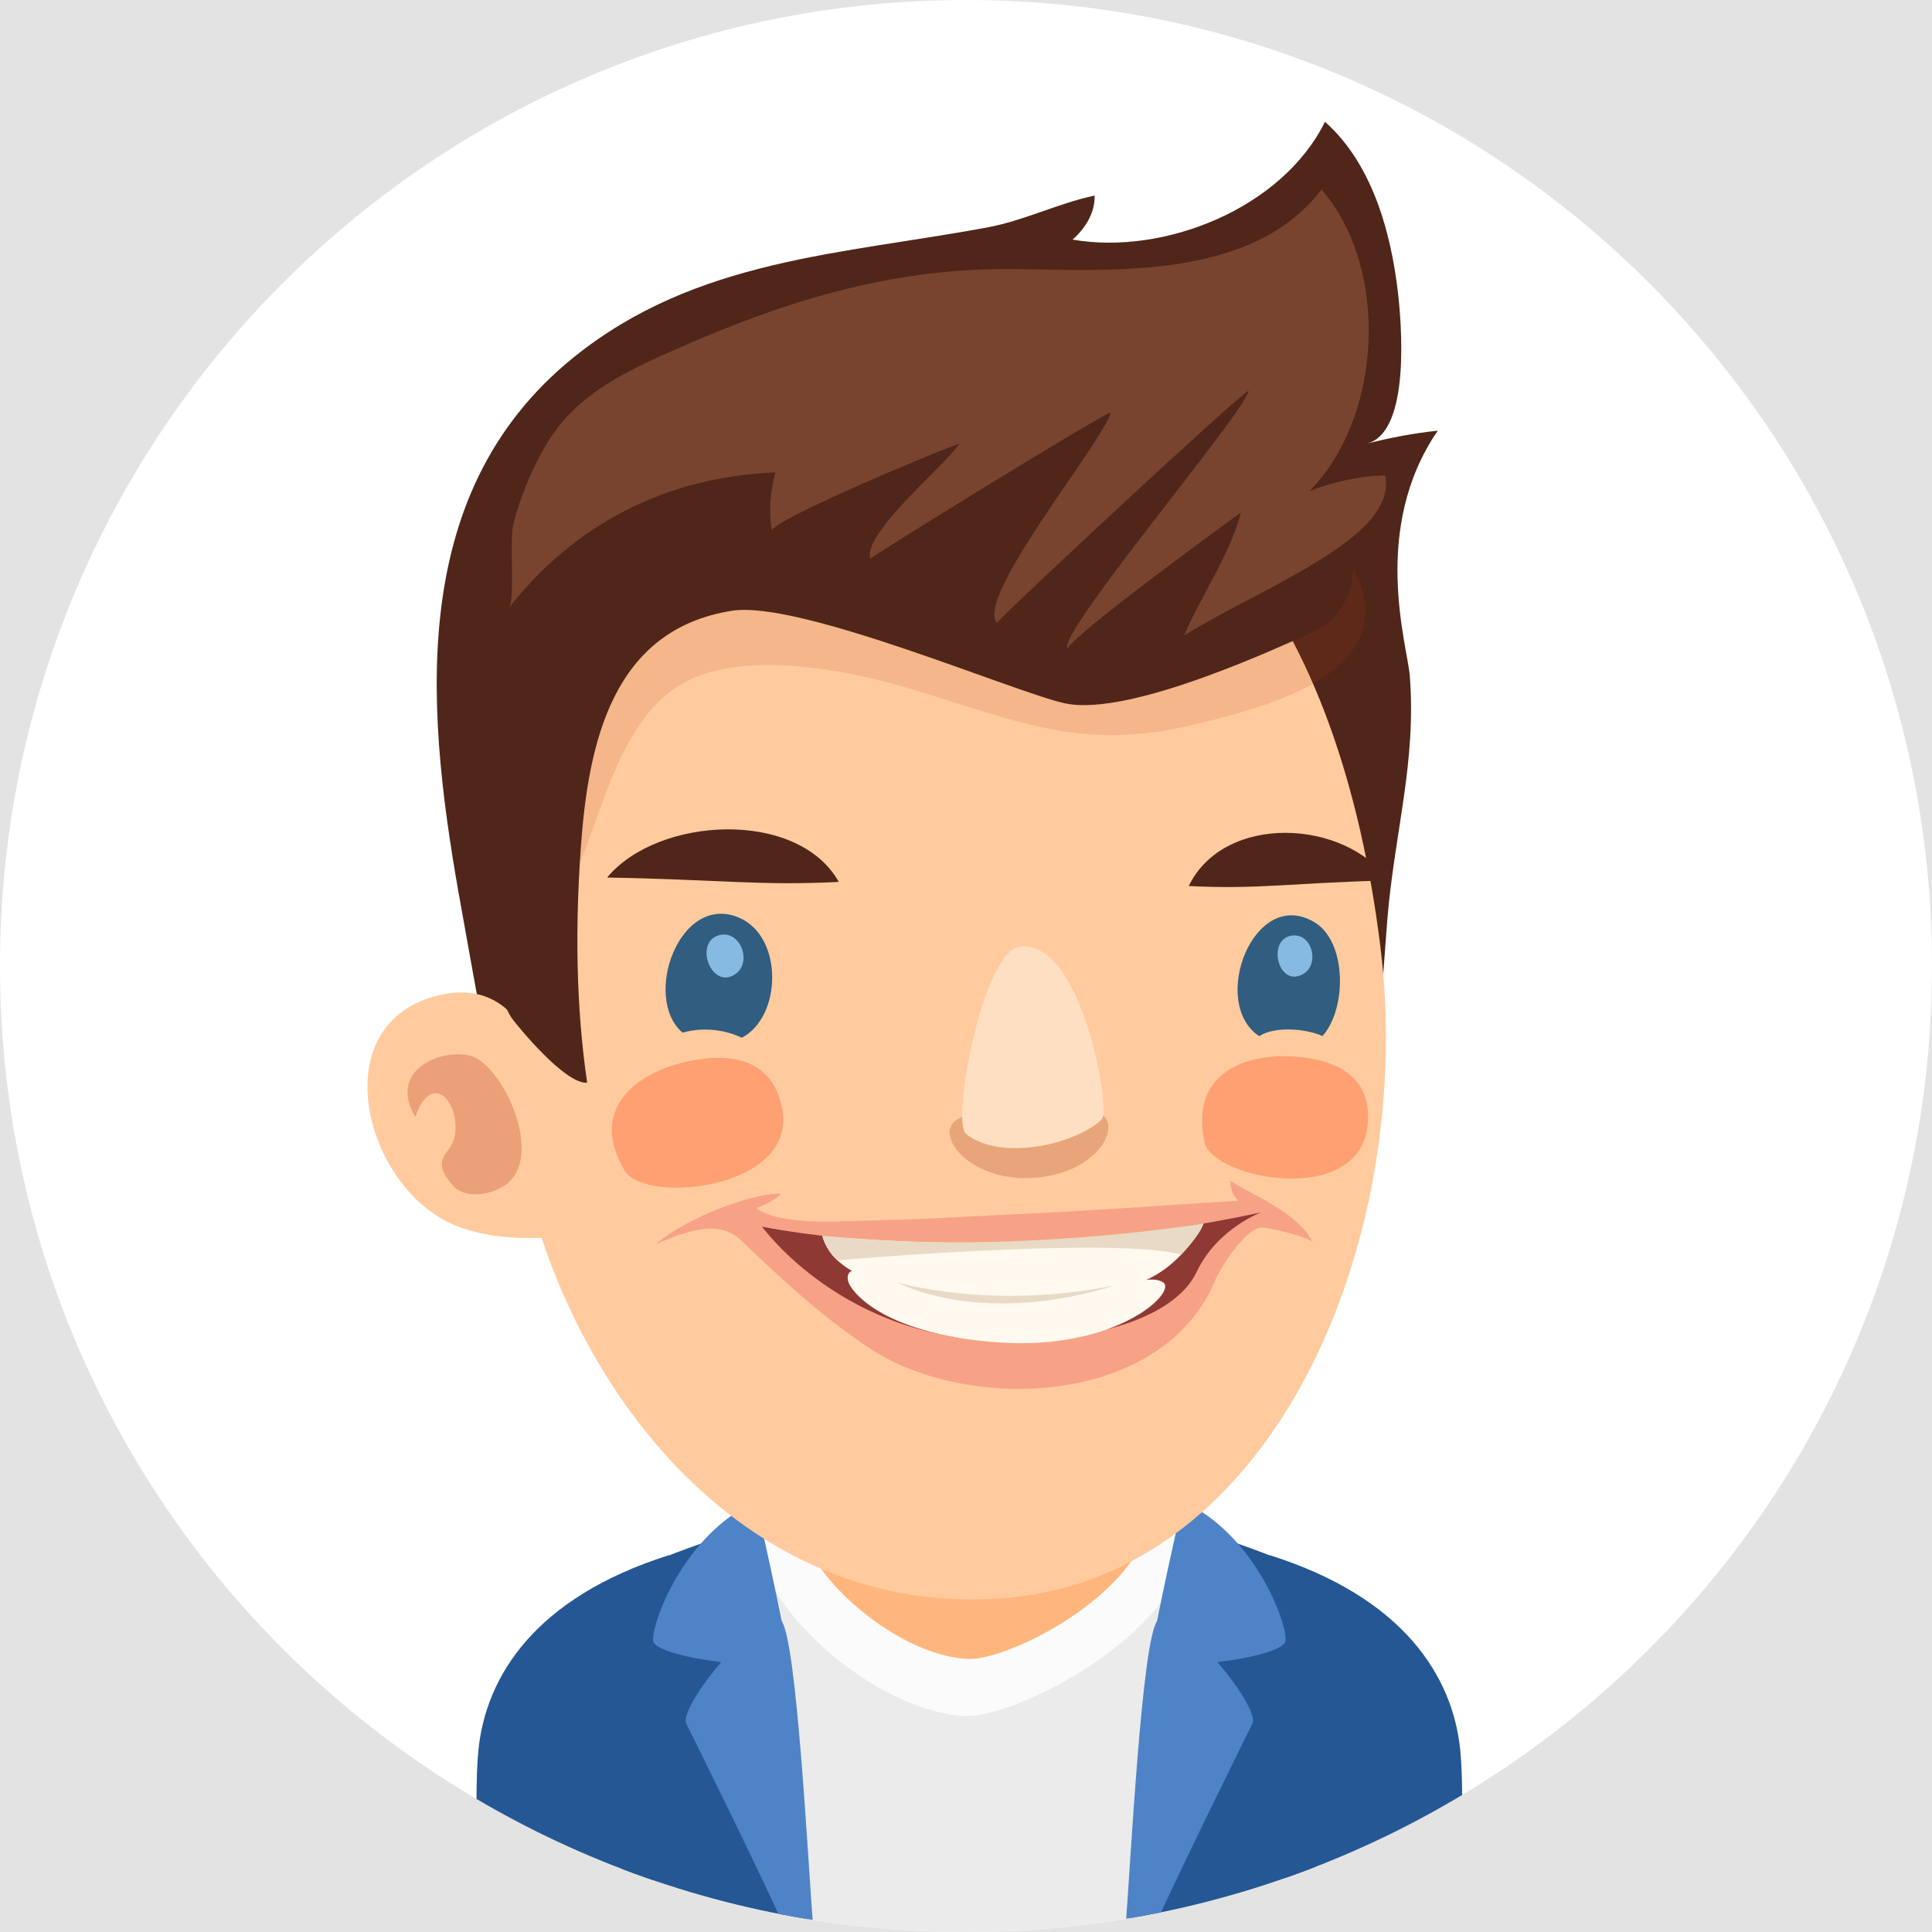
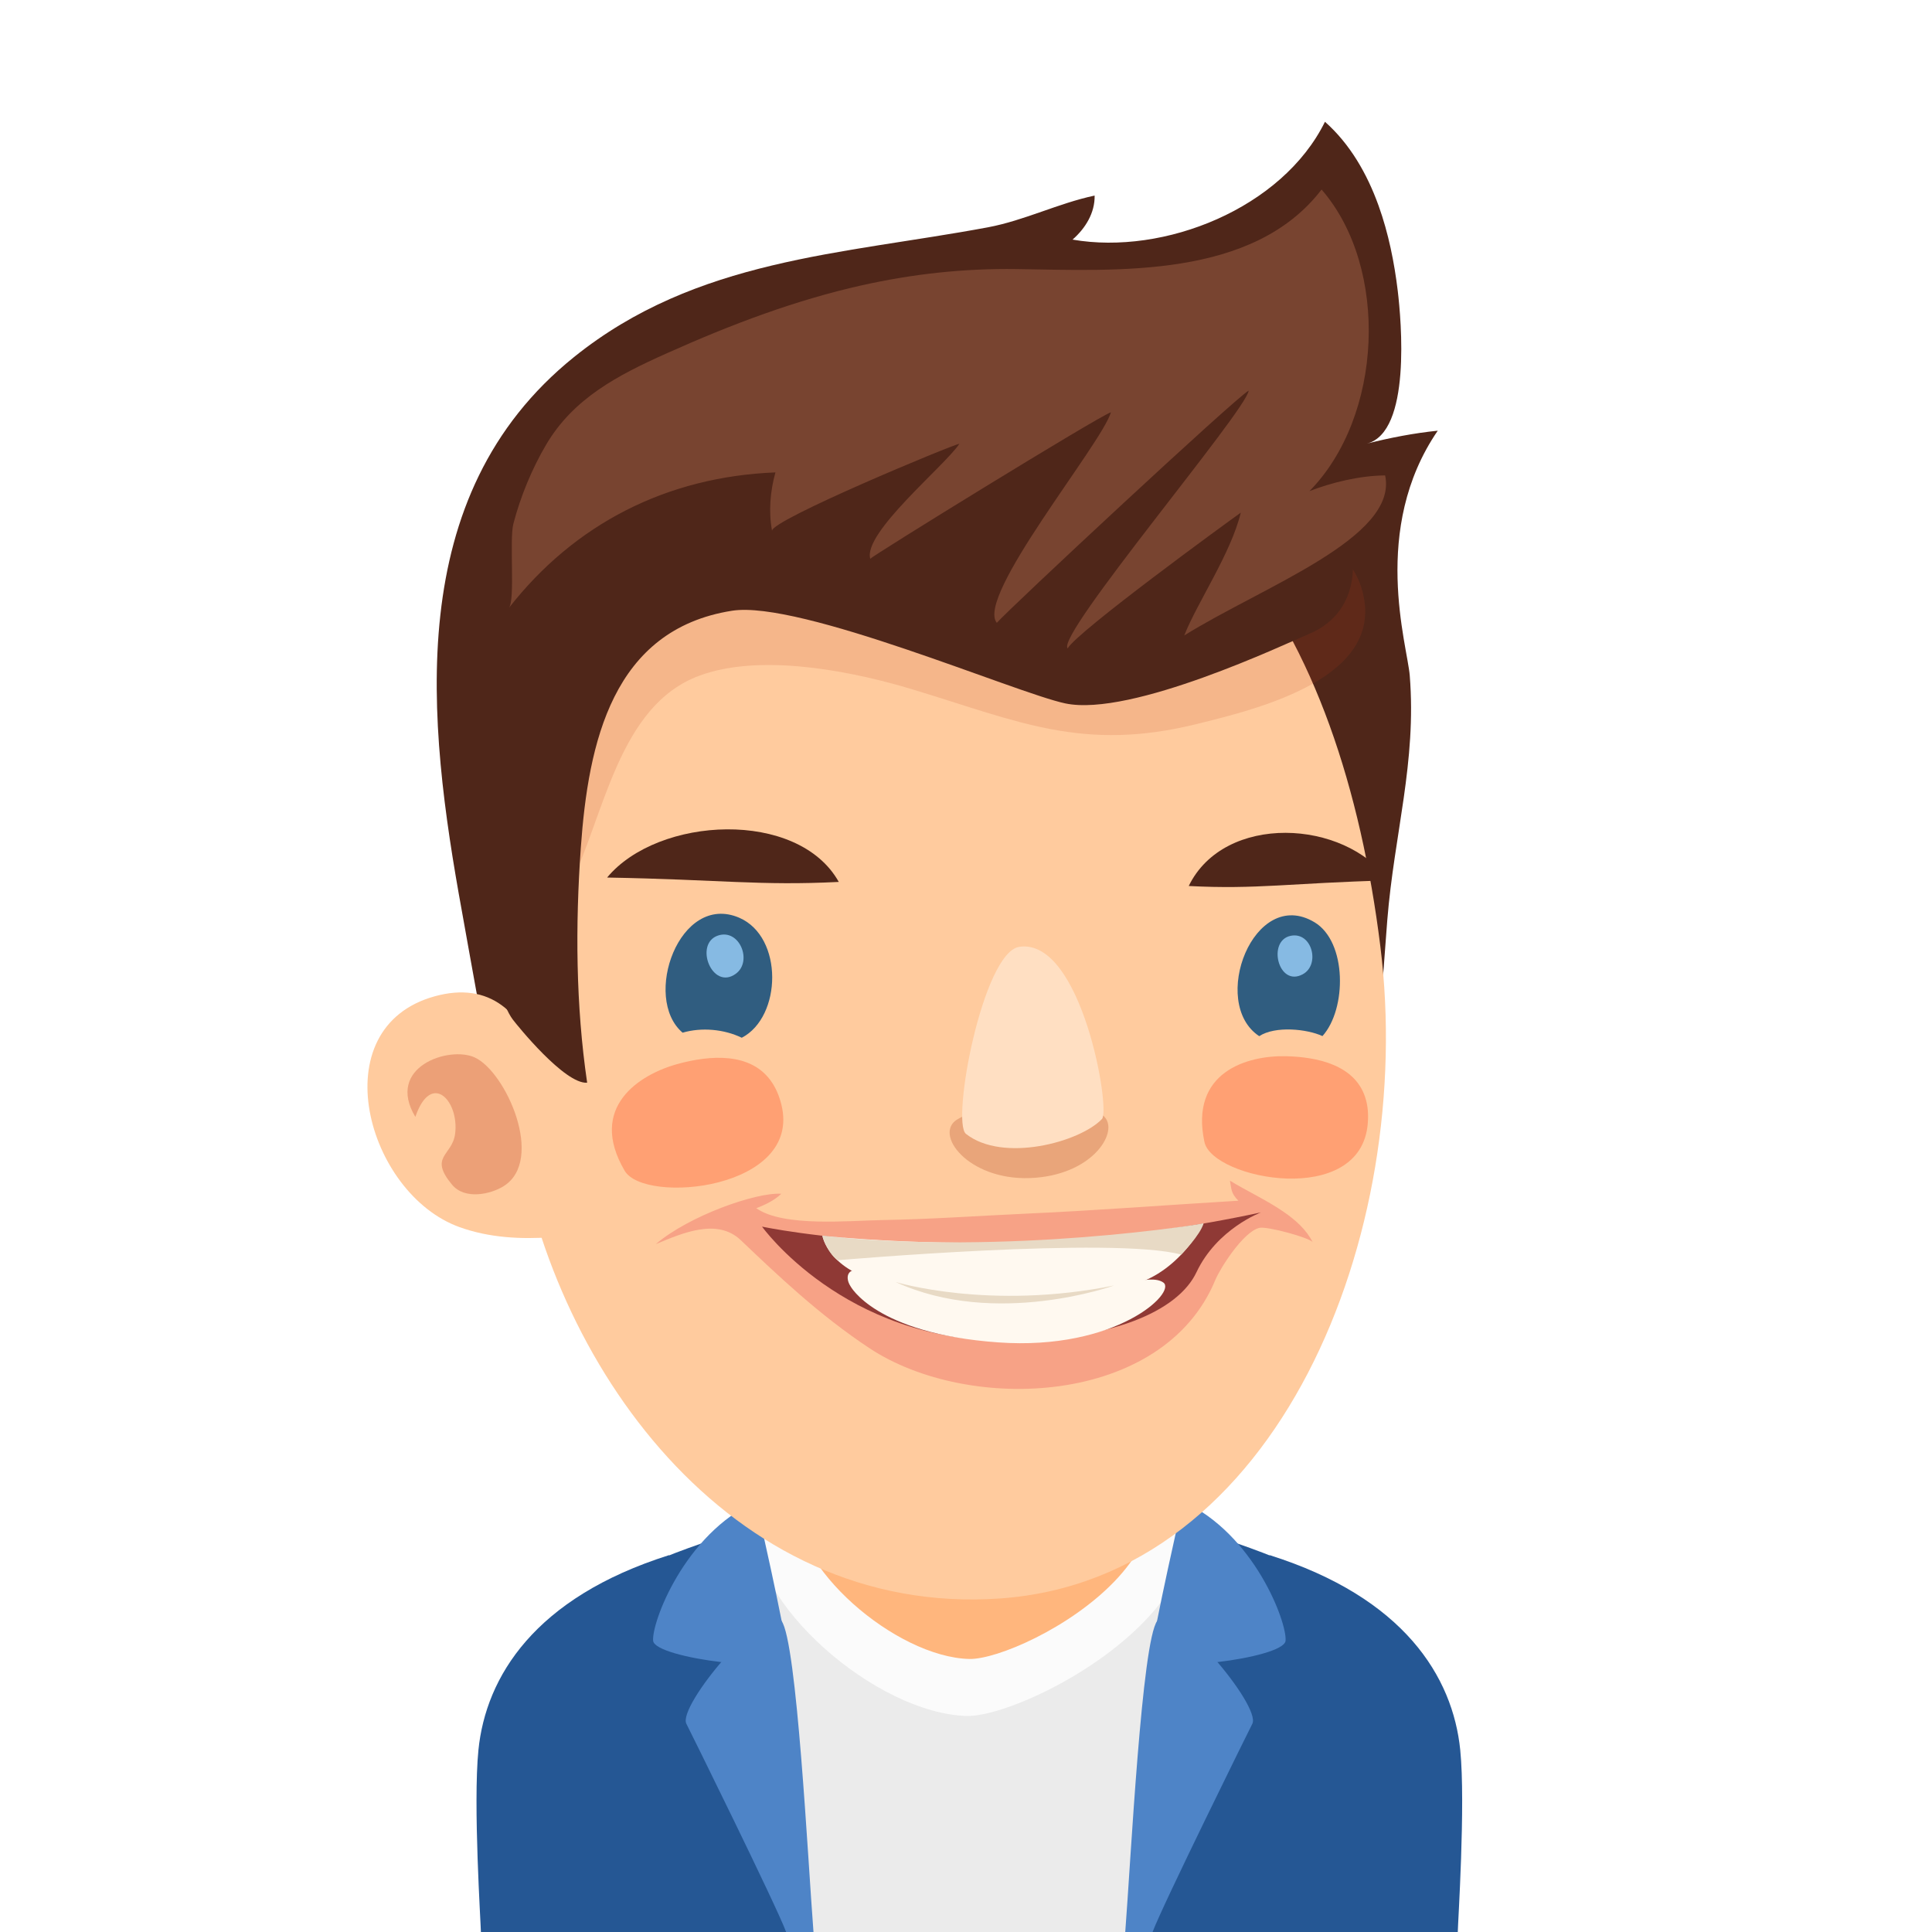
<svg xmlns="http://www.w3.org/2000/svg" width="100%" height="100%" viewBox="0 0 66 66" version="1.1" xml:space="preserve" style="fill-rule:evenodd;clip-rule:evenodd;stroke-linejoin:round;stroke-miterlimit:2;">
  <g transform="matrix(1,0,0,1,-19,-14)">
-     <g id="avatars">
-       <rect x="0" y="0" width="1000" height="765" style="fill:rgb(227,227,227);" />
-       <g transform="matrix(1,0,0,1,-0.146,0.393)">
-         <clipPath id="_clip1">
-           <circle cx="52.146" cy="46.607" r="33" />
-         </clipPath>
-         <g clip-path="url(#_clip1)">
-           <rect x="19.146" y="13.607" width="66" height="66" style="fill:white;" />
-         </g>
+     <g transform="matrix(1,0,0,1,-0.146,0.393)">
+       <rect x="19.146" y="13.607" width="66" height="66" style="fill:white;" />
+     </g>
+     <g transform="matrix(1,0,0,1,-0.146,0.393)">
+       <path d="M44.612,66.43C41.22,68.138 40.924,75.978 41.495,79.607L63.019,79.607C63.671,75.841 63.449,67.503 60.125,66.121C55.157,64.055 47.914,64.767 44.612,66.43Z" style="fill:rgb(235,235,235);fill-rule:nonzero;" />
+       <path d="M52.177,72.227C54.492,72.269 64.32,66.986 57.414,61.849C55.428,60.372 51.556,60.134 49.184,60.617C46.711,61.118 45.068,63.292 44.896,65.53C44.683,68.363 49.105,72.151 52.177,72.227Z" style="fill:rgb(251,251,251);fill-rule:nonzero;" />
+       <path d="M52.261,70.28C54.149,70.313 62.163,66.006 56.532,61.816C54.913,60.611 51.755,60.417 49.819,60.811C47.802,61.22 46.463,62.993 46.323,64.817C46.147,67.128 49.755,70.218 52.261,70.28Z" style="fill:rgb(255,182,125);fill-rule:nonzero;" />
+       <g>
        <g>
-           <clipPath id="_clip2">
-             <circle cx="52.146" cy="46.607" r="33" />
-           </clipPath>
-           <g clip-path="url(#_clip2)">
-             <g>
-               <path d="M44.612,66.43C41.22,68.138 40.924,75.978 41.495,79.607L63.019,79.607C63.671,75.841 63.449,67.503 60.125,66.121C55.157,64.055 47.914,64.767 44.612,66.43Z" style="fill:rgb(235,235,235);fill-rule:nonzero;" />
-               <path d="M52.177,72.227C54.492,72.269 64.32,66.986 57.414,61.849C55.428,60.372 51.556,60.134 49.184,60.617C46.711,61.118 45.068,63.292 44.896,65.53C44.683,68.363 49.105,72.151 52.177,72.227Z" style="fill:rgb(251,251,251);fill-rule:nonzero;" />
-               <path d="M52.261,70.28C54.149,70.313 62.163,66.006 56.532,61.816C54.913,60.611 51.755,60.417 49.819,60.811C47.802,61.22 46.463,62.993 46.323,64.817C46.147,67.128 49.755,70.218 52.261,70.28Z" style="fill:rgb(255,182,125);fill-rule:nonzero;" />
-               <g>
-                 <g>
-                   <g>
-                     <path d="M68.946,79.607C68.946,79.36 69.217,75.235 69.03,73.389C68.777,70.887 67.108,68.182 62.521,66.734L60.506,71.04C62.877,72.225 63.199,79.607 63.199,79.607L68.946,79.607Z" style="fill:rgb(37,87,148);fill-rule:nonzero;" />
-                   </g>
-                 </g>
-                 <path d="M59.534,65.734C59.534,65.734 64.061,67.032 64.48,67.876C64.67,68.261 64.34,76.186 63.869,79.608L57.738,79.608C57.972,76.725 58.501,68.333 59.534,65.734Z" style="fill:rgb(37,87,148);fill-rule:nonzero;" />
-               </g>
-               <g>
-                 <path d="M58.68,68.976C59.198,68.286 62.243,71.886 61.927,72.495C61.832,72.676 58.866,78.681 58.519,79.608L57.586,79.608C57.777,77.146 58.151,69.68 58.68,68.976Z" style="fill:rgb(78,132,199);fill-rule:nonzero;" />
-               </g>
-               <path d="M59.554,64.898C61.997,66.013 63.119,69.041 63.063,69.658C63.007,70.274 58.41,70.815 58.468,70.18C58.548,69.311 59.554,64.898 59.554,64.898Z" style="fill:rgb(78,132,199);fill-rule:nonzero;" />
-               <path d="M44.986,65.734C44.986,65.734 40.46,67.032 40.041,67.876C39.851,68.261 40.18,76.186 40.652,79.608L46.783,79.608C46.55,76.725 46.02,68.333 44.986,65.734Z" style="fill:rgb(37,87,148);fill-rule:nonzero;" />
-               <g>
-                 <g>
-                   <path d="M35.574,79.607C35.574,79.36 35.303,75.235 35.49,73.389C35.743,70.887 37.412,68.182 42,66.734L44.014,71.04C41.643,72.225 41.321,79.607 41.321,79.607L35.574,79.607Z" style="fill:rgb(37,87,148);fill-rule:nonzero;" />
-                 </g>
-               </g>
-               <g>
-                 <path d="M45.842,68.976C45.324,68.286 42.278,71.886 42.594,72.495C42.689,72.676 45.656,78.681 46.002,79.608L46.936,79.608C46.744,77.146 46.369,69.68 45.842,68.976Z" style="fill:rgb(78,132,199);fill-rule:nonzero;" />
-               </g>
-               <path d="M44.967,64.898C42.524,66.013 41.402,69.041 41.458,69.658C41.514,70.274 46.111,70.815 46.053,70.18C45.974,69.311 44.967,64.898 44.967,64.898Z" style="fill:rgb(78,132,199);fill-rule:nonzero;" />
-             </g>
-             <g>
-               <path d="M66.239,20.629C65.846,19.539 65.265,18.527 64.409,17.767C62.948,20.728 58.912,22.336 55.786,21.792C56.225,21.408 56.552,20.88 56.54,20.288C55.297,20.552 54.146,21.138 52.891,21.373C47.909,22.303 42.937,22.439 38.757,25.803C32.867,30.545 33.744,38.25 34.926,44.741C35.567,48.254 36.141,52.218 37.78,55.422C38.967,57.745 40.154,56.767 41.895,55.848C44.151,54.659 47.48,54.457 49.981,54.339C52.56,54.217 56.323,54.004 58.716,55.129C60.284,55.866 61.112,56.463 62.715,55.235C63.882,54.341 64.748,52.904 65.351,51.583C66.321,49.457 66.353,47.324 66.538,45.037C66.776,42.085 67.542,39.645 67.305,36.683C67.222,35.645 65.959,31.677 68.262,28.32C67.456,28.402 66.635,28.56 65.84,28.762C67.365,28.373 67.015,24.553 66.895,23.541C66.78,22.586 66.581,21.578 66.239,20.629Z" style="fill:rgb(79,38,25);fill-rule:nonzero;" />
-               <path d="M36.762,52.091C37.852,60.094 44.024,68.873 53.322,68.212C62.807,67.537 67.527,55.772 66.3,45.93C64.969,35.231 59.902,26.311 48.809,28.474C40.89,30.02 35.308,41.407 36.762,52.091Z" style="fill:rgb(255,203,158);fill-rule:nonzero;" />
-               <path d="M49.954,37.05C47.888,36.463 45.034,35.959 43.054,36.683C40.247,37.708 39.79,41.522 38.594,43.893C37.852,43.216 37.154,42.059 36.936,41.098C36.652,39.843 36.624,38.462 36.564,37.183C36.499,35.79 36.376,34.229 36.83,32.886C37.383,31.247 39.202,30.328 40.683,29.657C43.377,28.437 46.519,28.599 49.411,28.65C52.67,28.707 55.895,29.224 59.015,30.158C61.075,30.775 64.949,31.324 65.664,33.719C66.565,36.744 62.175,37.812 60.011,38.345C56.152,39.295 53.945,38.26 50.371,37.173C50.234,37.131 50.098,37.091 49.954,37.05Z" style="fill:rgb(191,60,27);fill-opacity:0.15;fill-rule:nonzero;" />
-               <path d="M34.848,55.529C35.866,55.895 36.947,55.945 37.99,55.872C38.01,55.841 38.03,55.809 38.053,55.775C38.517,55.036 37.866,50.897 37.628,50.118C37.03,48.156 35.866,47.127 34,47.641C30.109,48.711 31.671,54.39 34.848,55.529Z" style="fill:rgb(255,203,158);fill-rule:nonzero;" />
-               <path d="M36.353,54.127C37.77,53.235 36.431,50.222 35.364,49.731C34.491,49.328 32.308,50.053 33.335,51.762C33.876,50.178 34.841,51.216 34.693,52.342C34.594,53.097 33.783,53.108 34.588,54.077C35.024,54.603 35.908,54.407 36.353,54.127Z" style="fill:rgb(191,60,27);fill-opacity:0.3;fill-rule:nonzero;" />
-               <path d="M60.317,26.28C56.974,23.445 52.992,22.991 48.791,23.963C46.225,24.558 43.296,24.909 41.157,26.565C39.416,27.912 37.552,29.35 36.328,31.21C34.283,34.318 35.31,46.62 36.661,48.432C36.807,48.627 38.44,50.652 39.204,50.594C38.815,47.947 38.799,45.224 38.988,42.558C39.243,38.979 40.068,35.116 44.151,34.471C46.473,34.103 53.852,37.28 55.536,37.636C57.792,38.112 63.084,35.588 63.852,35.269C65.749,34.48 65.638,32.311 64.747,30.824C63.645,28.987 61.932,27.648 60.317,26.28Z" style="fill:rgb(79,38,25);fill-rule:nonzero;" />
-               <g>
-                 <path d="M65.809,51.18C65.872,51.407 65.896,51.669 65.872,51.971C65.654,54.891 60.566,53.893 60.292,52.621C59.781,50.235 61.742,49.657 63.084,49.689C64.11,49.714 65.482,49.97 65.809,51.18Z" style="fill:rgb(255,160,115);fill-rule:nonzero;" />
-                 <path d="M45.524,50.595C45.659,50.8 45.766,51.047 45.84,51.345C46.556,54.247 41.167,54.761 40.487,53.604C39.214,51.437 40.984,50.302 42.331,49.944C43.365,49.667 44.816,49.516 45.524,50.595Z" style="fill:rgb(255,160,115);fill-rule:nonzero;" />
-                 <g>
-                   <path d="M44.486,49.058C43.882,48.765 43.113,48.695 42.465,48.885C41.073,47.701 42.358,44.082 44.399,44.958C45.917,45.614 45.856,48.348 44.486,49.058Z" style="fill:rgb(48,93,128);fill-rule:nonzero;" />
-                 </g>
-                 <path d="M56.903,51.793C56.395,51.168 55.678,51.861 54.356,51.875C53.162,51.89 52.69,51.345 51.855,51.843C51.019,52.337 52.213,53.927 54.325,53.852C56.427,53.776 57.342,52.332 56.903,51.793Z" style="fill:rgb(181,77,38);fill-opacity:0.3;fill-rule:nonzero;" />
-                 <path d="M53.971,45.951C52.723,46.128 51.632,51.936 52.145,52.342C53.402,53.334 56.027,52.631 56.791,51.834C57.093,51.519 56.096,45.647 53.971,45.951Z" style="fill:rgb(255,223,194);fill-rule:nonzero;" />
-                 <g>
-                   <path d="M64.052,45.113C65.165,45.782 65.156,48.079 64.323,49.001C63.795,48.756 62.706,48.646 62.163,49.004C60.449,47.873 61.977,43.867 64.052,45.113Z" style="fill:rgb(48,93,128);fill-rule:nonzero;" />
-                 </g>
-                 <path d="M43.672,45.567C44.409,45.318 44.865,46.449 44.281,46.873C43.474,47.459 42.844,45.85 43.672,45.567Z" style="fill:rgb(134,186,227);fill-rule:nonzero;" />
-                 <path d="M63.24,45.575C63.967,45.429 64.257,46.561 63.651,46.889C62.814,47.346 62.424,45.739 63.24,45.575Z" style="fill:rgb(134,186,227);fill-rule:nonzero;" />
-                 <g>
-                   <g>
-                     <path d="M62.983,54.995C62.411,54.602 61.727,54.286 61.163,53.941C61.215,54.2 61.185,54.365 61.452,54.625C59.028,54.77 56.593,54.961 54.158,55.069C52.548,55.143 50.939,55.258 49.326,55.285C48.145,55.304 45.908,55.534 44.982,54.881C45.283,54.767 45.623,54.601 45.834,54.388C44.986,54.329 42.682,55.138 41.548,56.109C42.447,55.736 43.646,55.203 44.454,55.975C45.729,57.189 47.137,58.53 48.843,59.66C52.246,61.914 58.89,61.639 60.665,57.328C60.82,56.951 61.609,55.689 62.166,55.553C62.426,55.489 63.917,55.895 63.992,56.048C63.783,55.627 63.415,55.29 62.983,54.995Z" style="fill:rgb(247,162,134);fill-rule:nonzero;" />
-                   </g>
-                   <path d="M45.178,55.51C45.178,55.51 52.593,57.104 62.224,55.024C62.224,55.024 60.722,55.582 60.021,57.065C59.382,58.421 57.061,59.397 53.512,59.406C47.974,59.421 45.178,55.51 45.178,55.51Z" style="fill:rgb(143,57,53);fill-rule:nonzero;" />
-                   <path d="M47.24,55.824C47.24,55.824 47.426,57.019 49.402,57.446C51.937,57.993 54.66,57.978 57.465,57.574C59.356,57.303 60.259,55.404 60.259,55.404C60.259,55.404 54.862,56.542 47.24,55.824Z" style="fill:rgb(255,249,240);fill-rule:nonzero;" />
-                   <path d="M48.194,57.536C47.994,57.227 48.07,56.723 48.981,57.172C50.257,57.804 52.365,57.902 54.896,57.78C57.243,57.667 58.422,57.089 58.887,57.42C59.355,57.752 57.289,59.753 53.244,59.465C49.036,59.165 48.194,57.536 48.194,57.536Z" style="fill:rgb(255,249,240);fill-rule:nonzero;" />
-                   <path d="M47.756,56.659C47.756,56.659 57.221,55.838 59.497,56.467C59.497,56.467 60.155,55.792 60.259,55.404C60.259,55.404 53.652,56.508 47.24,55.824C47.24,55.824 47.39,56.377 47.756,56.659Z" style="fill:rgb(232,218,197);fill-rule:nonzero;" />
-                   <path d="M49.739,57.401C49.739,57.401 52.94,58.382 57.208,57.52C57.208,57.52 53.159,58.978 49.739,57.401Z" style="fill:rgb(232,218,197);fill-rule:nonzero;" />
-                 </g>
-                 <path d="M39.886,43.585C41.627,41.486 46.407,41.244 47.8,43.735C45.094,43.87 43.781,43.655 39.886,43.585Z" style="fill:rgb(79,38,25);fill-rule:nonzero;" />
-                 <path d="M66.577,43.682C65.088,41.593 60.971,41.376 59.755,43.874C62.086,43.996 63.218,43.772 66.577,43.682Z" style="fill:rgb(79,38,25);fill-rule:nonzero;" />
-               </g>
-               <path d="M48.589,23.353C50.293,22.973 52.035,22.772 53.885,22.799C57.31,22.849 61.947,23.138 64.293,20.082C66.611,22.751 66.397,27.855 63.855,30.409C63.841,30.423 63.846,30.416 63.872,30.387C64.643,30.087 65.601,29.855 66.464,29.848C66.918,31.978 62.282,33.644 59.602,35.315C60.04,34.2 61.198,32.509 61.533,31.12C61.03,31.478 55.947,35.181 55.618,35.757C55.206,35.311 61.716,27.644 61.803,26.952C61.397,27.154 53.6,34.418 53.199,34.884C52.462,33.991 56.77,28.789 57.097,27.692C56.724,27.796 48.86,32.643 48.876,32.697C48.612,31.817 51.426,29.517 51.921,28.767C51.728,28.782 45.454,31.386 45.521,31.743C45.396,31.074 45.46,30.378 45.636,29.745C41.924,29.892 38.772,31.504 36.531,34.375C36.751,34.094 36.54,32.054 36.684,31.5C36.923,30.577 37.322,29.61 37.808,28.789C38.742,27.211 40.249,26.427 41.897,25.688C44.168,24.669 46.346,23.855 48.589,23.353Z" style="fill:rgb(120,68,48);fill-rule:nonzero;" />
-             </g>
+           <g>
+             <path d="M68.946,79.607C68.946,79.36 69.217,75.235 69.03,73.389C68.777,70.887 67.108,68.182 62.521,66.734L60.506,71.04C62.877,72.225 63.199,79.607 63.199,79.607L68.946,79.607Z" style="fill:rgb(37,87,148);fill-rule:nonzero;" />
          </g>
        </g>
+         <path d="M59.534,65.734C59.534,65.734 64.061,67.032 64.48,67.876C64.67,68.261 64.34,76.186 63.869,79.608L57.738,79.608C57.972,76.725 58.501,68.333 59.534,65.734Z" style="fill:rgb(37,87,148);fill-rule:nonzero;" />
      </g>
+       <g>
+         <path d="M58.68,68.976C59.198,68.286 62.243,71.886 61.927,72.495C61.832,72.676 58.866,78.681 58.519,79.608L57.586,79.608C57.777,77.146 58.151,69.68 58.68,68.976Z" style="fill:rgb(78,132,199);fill-rule:nonzero;" />
+       </g>
+       <path d="M59.554,64.898C61.997,66.013 63.119,69.041 63.063,69.658C63.007,70.274 58.41,70.815 58.468,70.18C58.548,69.311 59.554,64.898 59.554,64.898Z" style="fill:rgb(78,132,199);fill-rule:nonzero;" />
+       <path d="M44.986,65.734C44.986,65.734 40.46,67.032 40.041,67.876C39.851,68.261 40.18,76.186 40.652,79.608L46.783,79.608C46.55,76.725 46.02,68.333 44.986,65.734Z" style="fill:rgb(37,87,148);fill-rule:nonzero;" />
+       <g>
+         <g>
+           <path d="M35.574,79.607C35.574,79.36 35.303,75.235 35.49,73.389C35.743,70.887 37.412,68.182 42,66.734L44.014,71.04C41.643,72.225 41.321,79.607 41.321,79.607L35.574,79.607Z" style="fill:rgb(37,87,148);fill-rule:nonzero;" />
+         </g>
+       </g>
+       <g>
+         <path d="M45.842,68.976C45.324,68.286 42.278,71.886 42.594,72.495C42.689,72.676 45.656,78.681 46.002,79.608L46.936,79.608C46.744,77.146 46.369,69.68 45.842,68.976Z" style="fill:rgb(78,132,199);fill-rule:nonzero;" />
+       </g>
+       <path d="M44.967,64.898C42.524,66.013 41.402,69.041 41.458,69.658C41.514,70.274 46.111,70.815 46.053,70.18C45.974,69.311 44.967,64.898 44.967,64.898Z" style="fill:rgb(78,132,199);fill-rule:nonzero;" />
+     </g>
+     <g transform="matrix(1,0,0,1,-0.146,0.393)">
+       <path d="M66.239,20.629C65.846,19.539 65.265,18.527 64.409,17.767C62.948,20.728 58.912,22.336 55.786,21.792C56.225,21.408 56.552,20.88 56.54,20.288C55.297,20.552 54.146,21.138 52.891,21.373C47.909,22.303 42.937,22.439 38.757,25.803C32.867,30.545 33.744,38.25 34.926,44.741C35.567,48.254 36.141,52.218 37.78,55.422C38.967,57.745 40.154,56.767 41.895,55.848C44.151,54.659 47.48,54.457 49.981,54.339C52.56,54.217 56.323,54.004 58.716,55.129C60.284,55.866 61.112,56.463 62.715,55.235C63.882,54.341 64.748,52.904 65.351,51.583C66.321,49.457 66.353,47.324 66.538,45.037C66.776,42.085 67.542,39.645 67.305,36.683C67.222,35.645 65.959,31.677 68.262,28.32C67.456,28.402 66.635,28.56 65.84,28.762C67.365,28.373 67.015,24.553 66.895,23.541C66.78,22.586 66.581,21.578 66.239,20.629Z" style="fill:rgb(79,38,25);fill-rule:nonzero;" />
+       <path d="M36.762,52.091C37.852,60.094 44.024,68.873 53.322,68.212C62.807,67.537 67.527,55.772 66.3,45.93C64.969,35.231 59.902,26.311 48.809,28.474C40.89,30.02 35.308,41.407 36.762,52.091Z" style="fill:rgb(255,203,158);fill-rule:nonzero;" />
+       <path d="M49.954,37.05C47.888,36.463 45.034,35.959 43.054,36.683C40.247,37.708 39.79,41.522 38.594,43.893C37.852,43.216 37.154,42.059 36.936,41.098C36.652,39.843 36.624,38.462 36.564,37.183C36.499,35.79 36.376,34.229 36.83,32.886C37.383,31.247 39.202,30.328 40.683,29.657C43.377,28.437 46.519,28.599 49.411,28.65C52.67,28.707 55.895,29.224 59.015,30.158C61.075,30.775 64.949,31.324 65.664,33.719C66.565,36.744 62.175,37.812 60.011,38.345C56.152,39.295 53.945,38.26 50.371,37.173C50.234,37.131 50.098,37.091 49.954,37.05Z" style="fill:rgb(191,60,27);fill-opacity:0.15;fill-rule:nonzero;" />
+       <path d="M34.848,55.529C35.866,55.895 36.947,55.945 37.99,55.872C38.01,55.841 38.03,55.809 38.053,55.775C38.517,55.036 37.866,50.897 37.628,50.118C37.03,48.156 35.866,47.127 34,47.641C30.109,48.711 31.671,54.39 34.848,55.529Z" style="fill:rgb(255,203,158);fill-rule:nonzero;" />
+       <path d="M36.353,54.127C37.77,53.235 36.431,50.222 35.364,49.731C34.491,49.328 32.308,50.053 33.335,51.762C33.876,50.178 34.841,51.216 34.693,52.342C34.594,53.097 33.783,53.108 34.588,54.077C35.024,54.603 35.908,54.407 36.353,54.127Z" style="fill:rgb(191,60,27);fill-opacity:0.3;fill-rule:nonzero;" />
+       <path d="M60.317,26.28C56.974,23.445 52.992,22.991 48.791,23.963C46.225,24.558 43.296,24.909 41.157,26.565C39.416,27.912 37.552,29.35 36.328,31.21C34.283,34.318 35.31,46.62 36.661,48.432C36.807,48.627 38.44,50.652 39.204,50.594C38.815,47.947 38.799,45.224 38.988,42.558C39.243,38.979 40.068,35.116 44.151,34.471C46.473,34.103 53.852,37.28 55.536,37.636C57.792,38.112 63.084,35.588 63.852,35.269C65.749,34.48 65.638,32.311 64.747,30.824C63.645,28.987 61.932,27.648 60.317,26.28Z" style="fill:rgb(79,38,25);fill-rule:nonzero;" />
+       <g>
+         <path d="M65.809,51.18C65.872,51.407 65.896,51.669 65.872,51.971C65.654,54.891 60.566,53.893 60.292,52.621C59.781,50.235 61.742,49.657 63.084,49.689C64.11,49.714 65.482,49.97 65.809,51.18Z" style="fill:rgb(255,160,115);fill-rule:nonzero;" />
+         <path d="M45.524,50.595C45.659,50.8 45.766,51.047 45.84,51.345C46.556,54.247 41.167,54.761 40.487,53.604C39.214,51.437 40.984,50.302 42.331,49.944C43.365,49.667 44.816,49.516 45.524,50.595Z" style="fill:rgb(255,160,115);fill-rule:nonzero;" />
+         <g>
+           <path d="M44.486,49.058C43.882,48.765 43.113,48.695 42.465,48.885C41.073,47.701 42.358,44.082 44.399,44.958C45.917,45.614 45.856,48.348 44.486,49.058Z" style="fill:rgb(48,93,128);fill-rule:nonzero;" />
+         </g>
+         <path d="M56.903,51.793C56.395,51.168 55.678,51.861 54.356,51.875C53.162,51.89 52.69,51.345 51.855,51.843C51.019,52.337 52.213,53.927 54.325,53.852C56.427,53.776 57.342,52.332 56.903,51.793Z" style="fill:rgb(181,77,38);fill-opacity:0.3;fill-rule:nonzero;" />
+         <path d="M53.971,45.951C52.723,46.128 51.632,51.936 52.145,52.342C53.402,53.334 56.027,52.631 56.791,51.834C57.093,51.519 56.096,45.647 53.971,45.951Z" style="fill:rgb(255,223,194);fill-rule:nonzero;" />
+         <g>
+           <path d="M64.052,45.113C65.165,45.782 65.156,48.079 64.323,49.001C63.795,48.756 62.706,48.646 62.163,49.004C60.449,47.873 61.977,43.867 64.052,45.113Z" style="fill:rgb(48,93,128);fill-rule:nonzero;" />
+         </g>
+         <path d="M43.672,45.567C44.409,45.318 44.865,46.449 44.281,46.873C43.474,47.459 42.844,45.85 43.672,45.567Z" style="fill:rgb(134,186,227);fill-rule:nonzero;" />
+         <path d="M63.24,45.575C63.967,45.429 64.257,46.561 63.651,46.889C62.814,47.346 62.424,45.739 63.24,45.575Z" style="fill:rgb(134,186,227);fill-rule:nonzero;" />
+         <g>
+           <g>
+             <path d="M62.983,54.995C62.411,54.602 61.727,54.286 61.163,53.941C61.215,54.2 61.185,54.365 61.452,54.625C59.028,54.77 56.593,54.961 54.158,55.069C52.548,55.143 50.939,55.258 49.326,55.285C48.145,55.304 45.908,55.534 44.982,54.881C45.283,54.767 45.623,54.601 45.834,54.388C44.986,54.329 42.682,55.138 41.548,56.109C42.447,55.736 43.646,55.203 44.454,55.975C45.729,57.189 47.137,58.53 48.843,59.66C52.246,61.914 58.89,61.639 60.665,57.328C60.82,56.951 61.609,55.689 62.166,55.553C62.426,55.489 63.917,55.895 63.992,56.048C63.783,55.627 63.415,55.29 62.983,54.995Z" style="fill:rgb(247,162,134);fill-rule:nonzero;" />
+           </g>
+           <path d="M45.178,55.51C45.178,55.51 52.593,57.104 62.224,55.024C62.224,55.024 60.722,55.582 60.021,57.065C59.382,58.421 57.061,59.397 53.512,59.406C47.974,59.421 45.178,55.51 45.178,55.51Z" style="fill:rgb(143,57,53);fill-rule:nonzero;" />
+           <path d="M47.24,55.824C47.24,55.824 47.426,57.019 49.402,57.446C51.937,57.993 54.66,57.978 57.465,57.574C59.356,57.303 60.259,55.404 60.259,55.404C60.259,55.404 54.862,56.542 47.24,55.824Z" style="fill:rgb(255,249,240);fill-rule:nonzero;" />
+           <path d="M48.194,57.536C47.994,57.227 48.07,56.723 48.981,57.172C50.257,57.804 52.365,57.902 54.896,57.78C57.243,57.667 58.422,57.089 58.887,57.42C59.355,57.752 57.289,59.753 53.244,59.465C49.036,59.165 48.194,57.536 48.194,57.536Z" style="fill:rgb(255,249,240);fill-rule:nonzero;" />
+           <path d="M47.756,56.659C47.756,56.659 57.221,55.838 59.497,56.467C59.497,56.467 60.155,55.792 60.259,55.404C60.259,55.404 53.652,56.508 47.24,55.824C47.24,55.824 47.39,56.377 47.756,56.659Z" style="fill:rgb(232,218,197);fill-rule:nonzero;" />
+           <path d="M49.739,57.401C49.739,57.401 52.94,58.382 57.208,57.52C57.208,57.52 53.159,58.978 49.739,57.401Z" style="fill:rgb(232,218,197);fill-rule:nonzero;" />
+         </g>
+         <path d="M39.886,43.585C41.627,41.486 46.407,41.244 47.8,43.735C45.094,43.87 43.781,43.655 39.886,43.585Z" style="fill:rgb(79,38,25);fill-rule:nonzero;" />
+         <path d="M66.577,43.682C65.088,41.593 60.971,41.376 59.755,43.874C62.086,43.996 63.218,43.772 66.577,43.682Z" style="fill:rgb(79,38,25);fill-rule:nonzero;" />
+       </g>
+       <path d="M48.589,23.353C50.293,22.973 52.035,22.772 53.885,22.799C57.31,22.849 61.947,23.138 64.293,20.082C66.611,22.751 66.397,27.855 63.855,30.409C63.841,30.423 63.846,30.416 63.872,30.387C64.643,30.087 65.601,29.855 66.464,29.848C66.918,31.978 62.282,33.644 59.602,35.315C60.04,34.2 61.198,32.509 61.533,31.12C61.03,31.478 55.947,35.181 55.618,35.757C55.206,35.311 61.716,27.644 61.803,26.952C61.397,27.154 53.6,34.418 53.199,34.884C52.462,33.991 56.77,28.789 57.097,27.692C56.724,27.796 48.86,32.643 48.876,32.697C48.612,31.817 51.426,29.517 51.921,28.767C51.728,28.782 45.454,31.386 45.521,31.743C45.396,31.074 45.46,30.378 45.636,29.745C41.924,29.892 38.772,31.504 36.531,34.375C36.751,34.094 36.54,32.054 36.684,31.5C36.923,30.577 37.322,29.61 37.808,28.789C38.742,27.211 40.249,26.427 41.897,25.688C44.168,24.669 46.346,23.855 48.589,23.353Z" style="fill:rgb(120,68,48);fill-rule:nonzero;" />
    </g>
  </g>
</svg>
